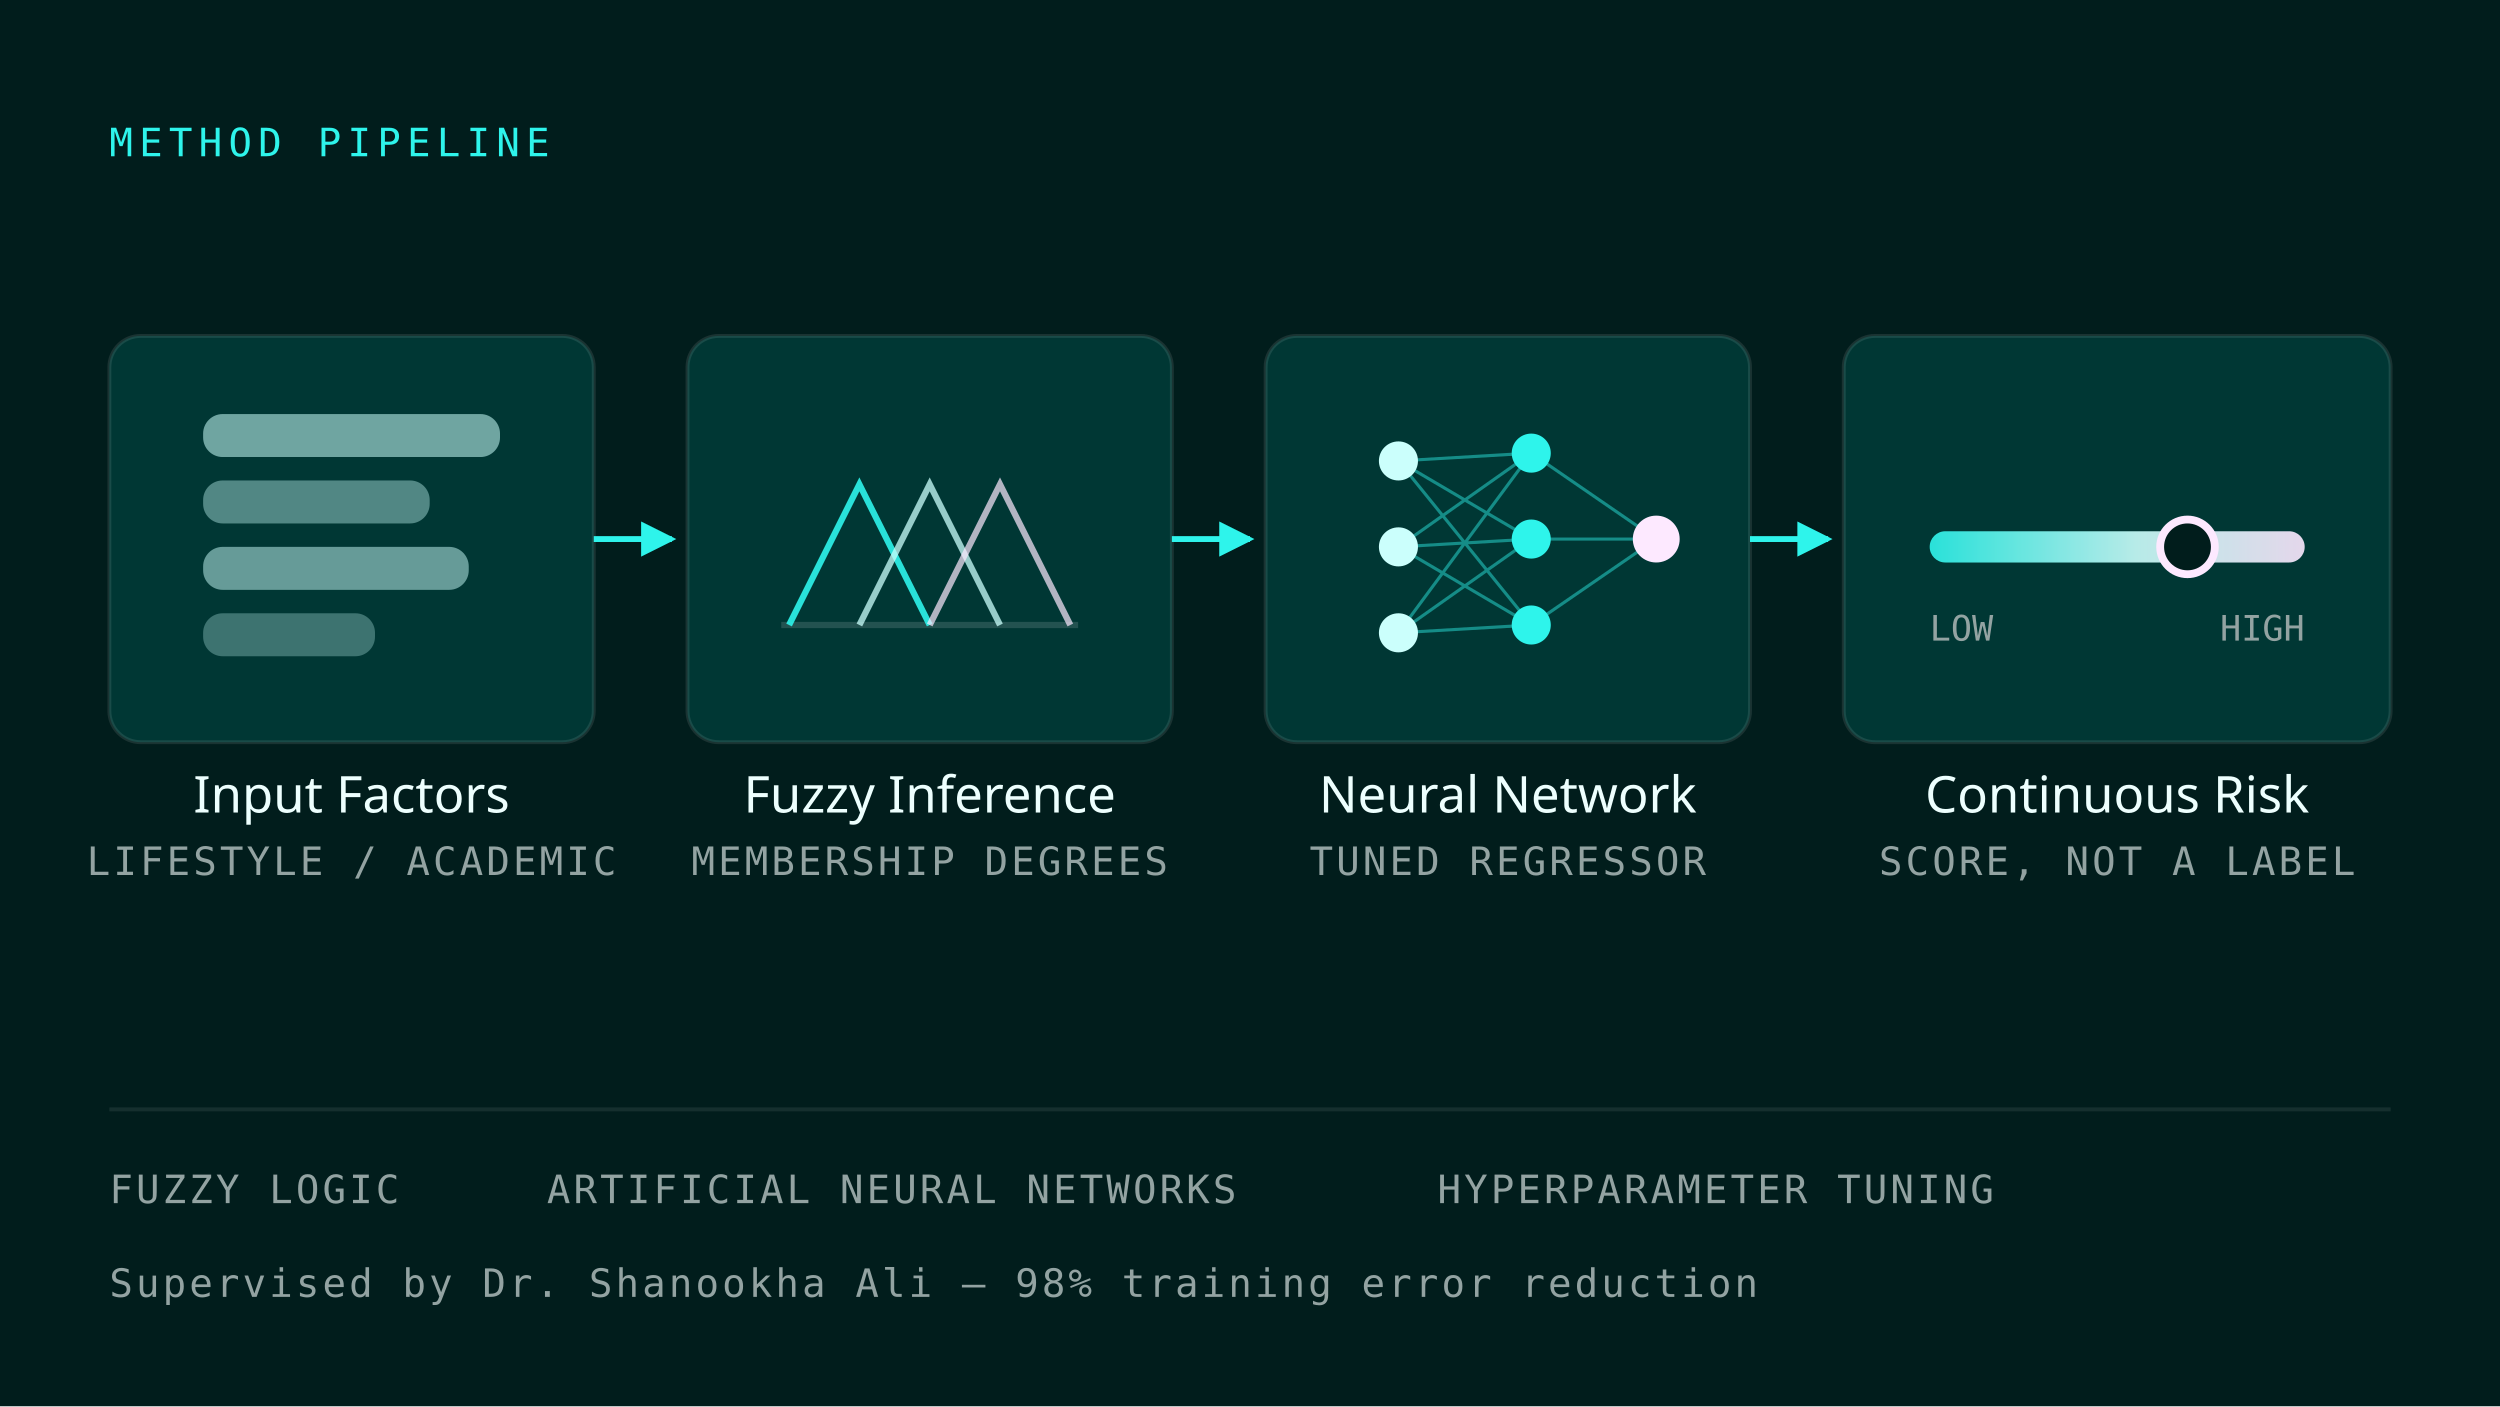
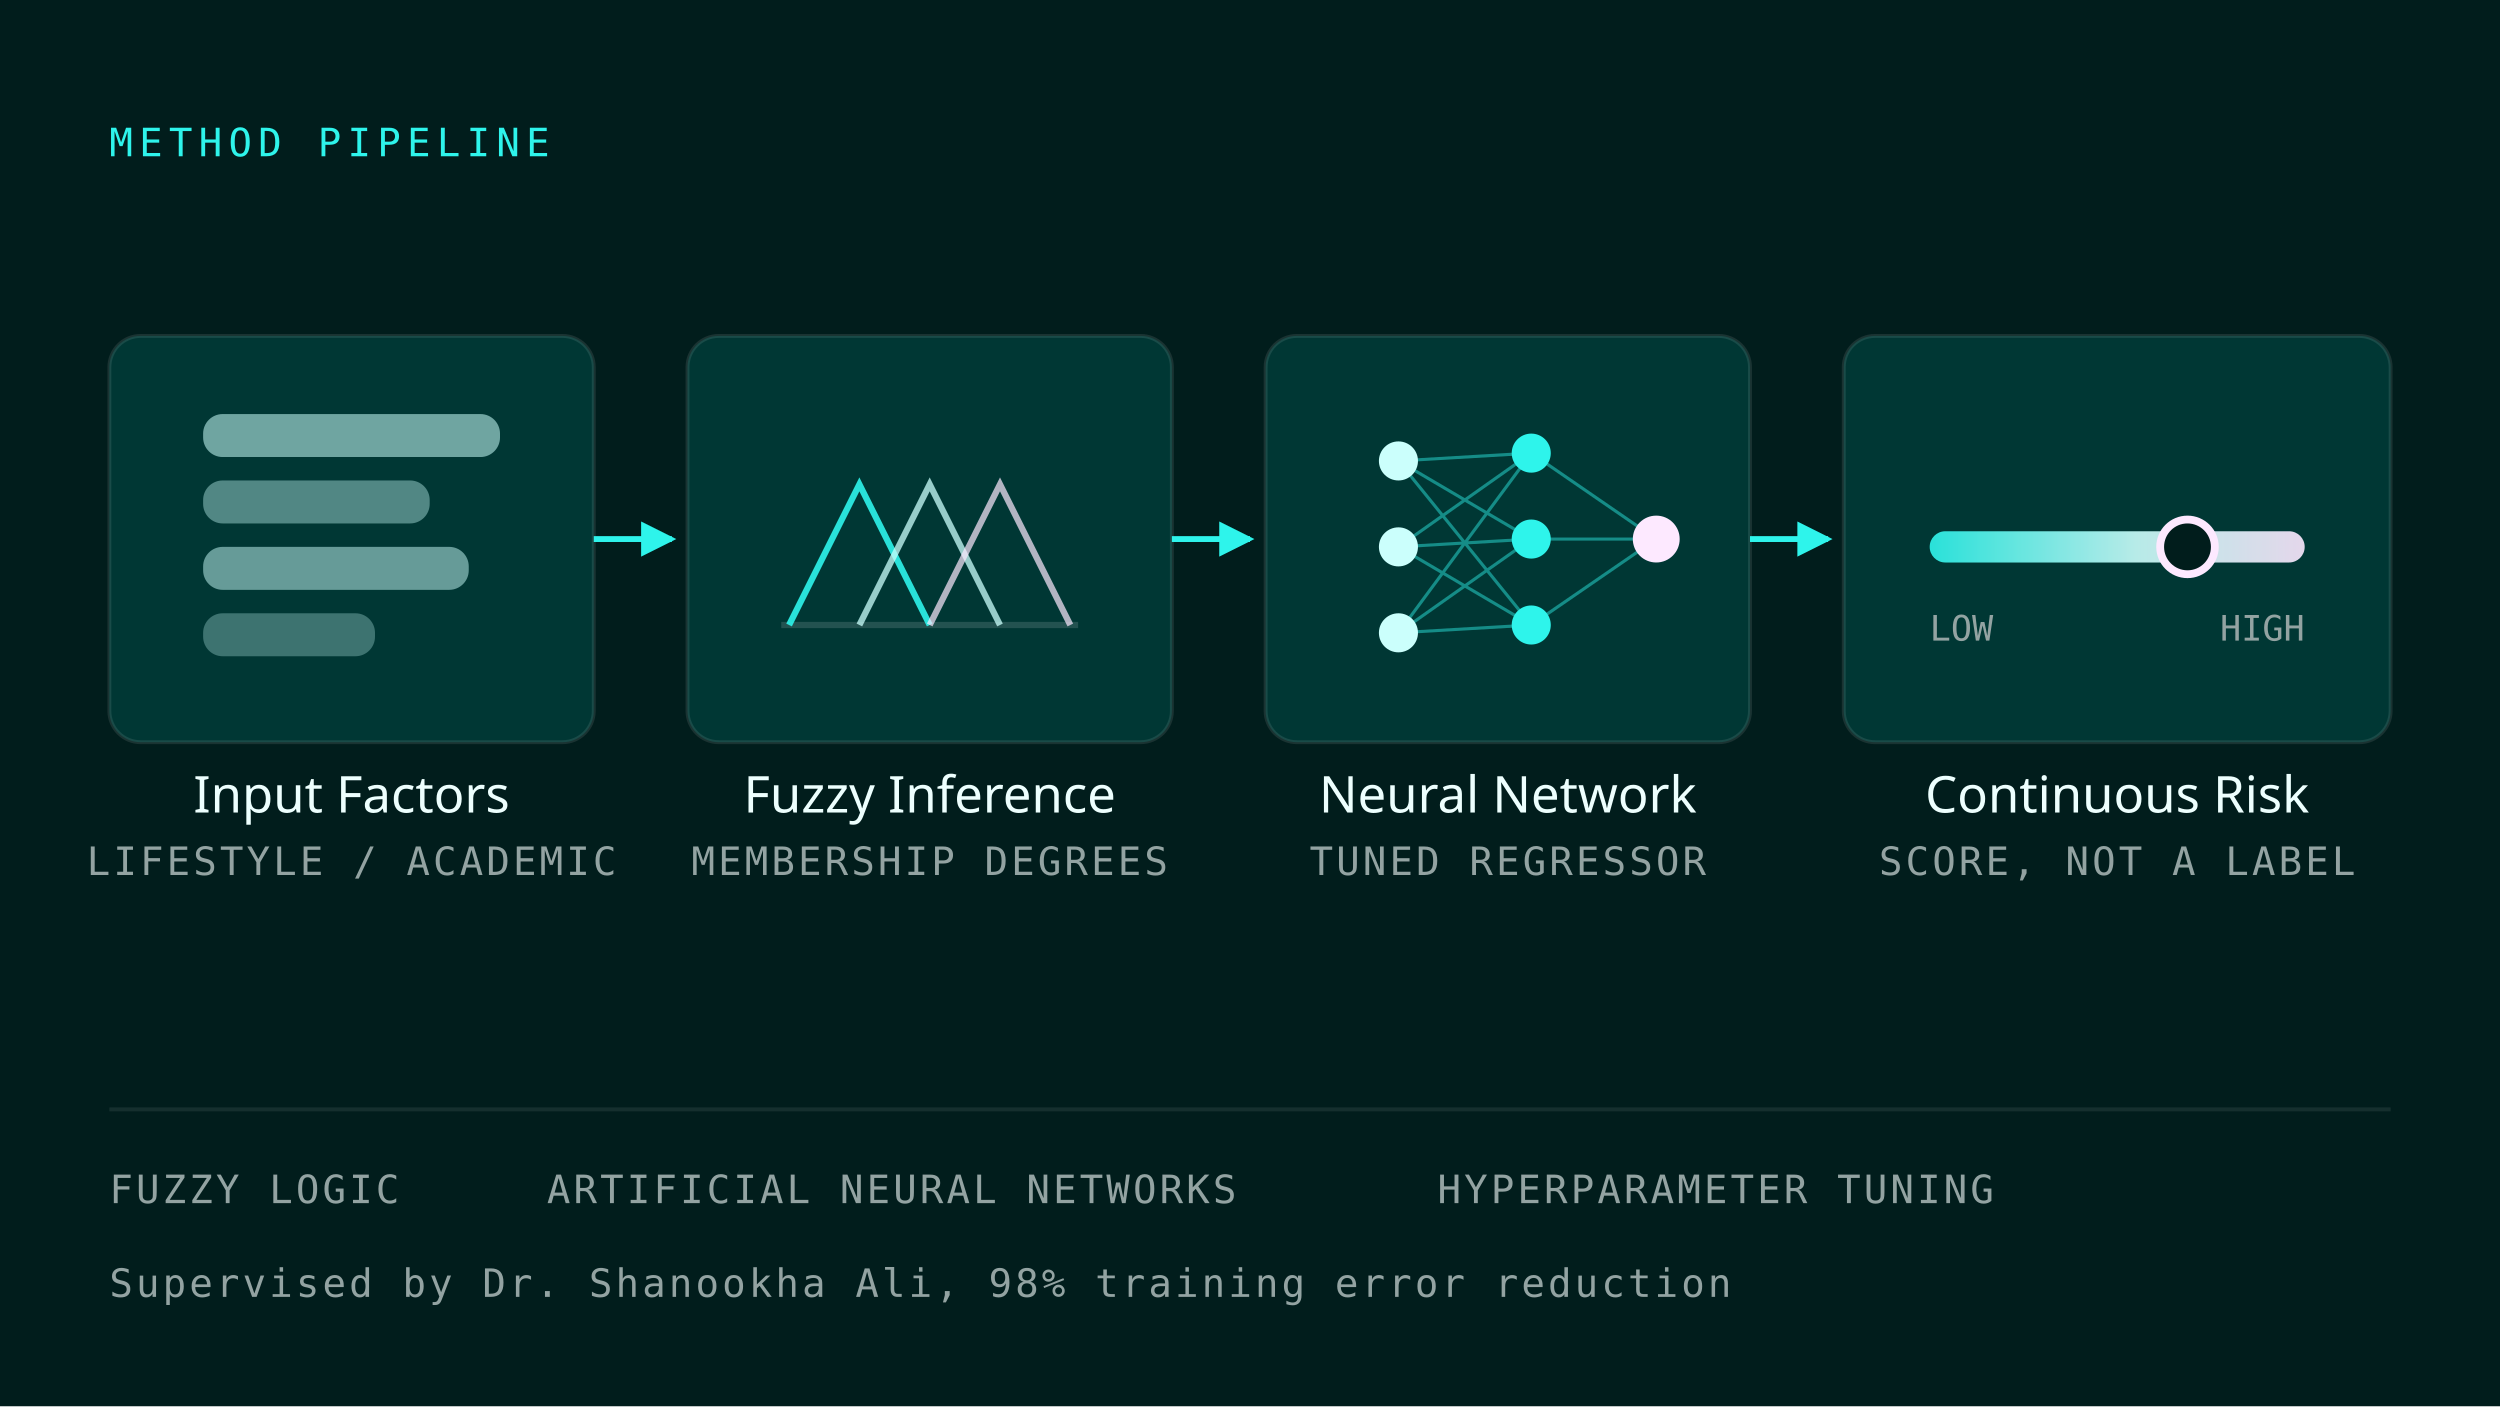
<svg xmlns="http://www.w3.org/2000/svg" viewBox="0 0 640 360" width="640" height="360" role="img" aria-labelledby="dep-title dep-desc">
  <defs>
    <style>
      .lbl { font-family: ui-sans-serif, system-ui, sans-serif; font-size: 13px; fill: #edfffe; }
      .sub { font-family: ui-monospace, monospace; font-size: 10px; fill: #93a3a2; letter-spacing: .08em; }
      .cap { font-family: ui-monospace, monospace; font-size: 10px; fill: #2ef4eb; letter-spacing: .16em; }
      .node { fill: #003734; stroke: rgba(255,255,255,.10); }
      .flow { stroke: #2ef4eb; stroke-width: 1.5; fill: none; }
    </style>
    <marker id="dep-ar" viewBox="0 0 8 8" refX="7" refY="4" markerWidth="6" markerHeight="6" orient="auto">
      <path d="M0 0 L8 4 L0 8 z" fill="#2ef4eb" />
    </marker>
    <linearGradient id="dep-grad" x1="0" y1="0" x2="1" y2="0">
      <stop offset="0%" stop-color="#2ef4eb" />
      <stop offset="55%" stop-color="#cbfffc" />
      <stop offset="100%" stop-color="#fde9ff" />
    </linearGradient>
  </defs>
  <rect width="640" height="360" fill="#011d1c" />
  <text x="28" y="40" class="cap">METHOD PIPELINE</text>
  <rect x="28" y="86" width="124" height="104" rx="8" class="node" />
  <g transform="translate(52,106)">
    <rect x="0" y="0" width="76" height="11" rx="5" fill="#cbfffc" opacity=".55" />
    <rect x="0" y="17" width="58" height="11" rx="5" fill="#cbfffc" opacity=".40" />
    <rect x="0" y="34" width="68" height="11" rx="5" fill="#cbfffc" opacity=".50" />
    <rect x="0" y="51" width="44" height="11" rx="5" fill="#cbfffc" opacity=".30" />
  </g>
  <text x="90" y="208" class="lbl" text-anchor="middle">Input Factors</text>
  <text x="90" y="224" class="sub" text-anchor="middle">LIFESTYLE / ACADEMIC</text>
  <rect x="176" y="86" width="124" height="104" rx="8" class="node" />
  <g transform="translate(200,112)" fill="none" stroke-width="1.6">
    <path d="M0 48h76" stroke="rgba(255,255,255,.14)" />
    <path d="M2 48 L20 12 L38 48" stroke="#2ef4eb" opacity=".9" />
    <path d="M20 48 L38 12 L56 48" stroke="#cbfffc" opacity=".75" />
    <path d="M38 48 L56 12 L74 48" stroke="#fde9ff" opacity=".7" />
  </g>
  <text x="238" y="208" class="lbl" text-anchor="middle">Fuzzy Inference</text>
  <text x="238" y="224" class="sub" text-anchor="middle">MEMBERSHIP DEGREES</text>
  <rect x="324" y="86" width="124" height="104" rx="8" class="node" />
  <g transform="translate(346,104)">
    <g stroke="#2ef4eb" stroke-width=".8" opacity=".45">
      <path d="M12 14 46 12M12 14 46 34M12 14 46 56M12 36 46 12M12 36 46 34M12 36 46 56M12 58 46 12M12 58 46 34M12 58 46 56" />
      <path d="M46 12 78 34M46 34 78 34M46 56 78 34" />
    </g>
    <circle cx="12" cy="14" r="5" fill="#cbfffc" />
    <circle cx="12" cy="36" r="5" fill="#cbfffc" />
    <circle cx="12" cy="58" r="5" fill="#cbfffc" />
    <circle cx="46" cy="12" r="5" fill="#2ef4eb" />
    <circle cx="46" cy="34" r="5" fill="#2ef4eb" />
    <circle cx="46" cy="56" r="5" fill="#2ef4eb" />
    <circle cx="78" cy="34" r="6" fill="#fde9ff" />
  </g>
  <text x="386" y="208" class="lbl" text-anchor="middle">Neural Network</text>
  <text x="386" y="224" class="sub" text-anchor="middle">TUNED REGRESSOR</text>
  <rect x="472" y="86" width="140" height="104" rx="8" class="node" stroke="rgba(253,233,255,.35)" />
  <g transform="translate(494,118)">
    <rect x="0" y="18" width="96" height="8" rx="4" fill="url(#dep-grad)" opacity=".9" />
    <circle cx="66" cy="22" r="7" fill="#011d1c" stroke="#fde9ff" stroke-width="2" />
    <text x="0" y="46" font-family="ui-monospace,monospace" font-size="9" fill="#93a3a2">LOW</text>
    <text x="96" y="46" font-family="ui-monospace,monospace" font-size="9" fill="#93a3a2" text-anchor="end">HIGH</text>
  </g>
  <text x="542" y="208" class="lbl" text-anchor="middle">Continuous Risk</text>
  <text x="542" y="224" class="sub" text-anchor="middle">SCORE, NOT A LABEL</text>
  <path class="flow" d="M152 138 H172" marker-end="url(#dep-ar)" />
  <path class="flow" d="M300 138 H320" marker-end="url(#dep-ar)" />
  <path class="flow" d="M448 138 H468" marker-end="url(#dep-ar)" />
  <line x1="28" y1="284" x2="612" y2="284" stroke="rgba(255,255,255,.08)" />
  <text x="28" y="308" class="sub">FUZZY LOGIC</text>
  <text x="140" y="308" class="sub">ARTIFICIAL NEURAL NETWORKS</text>
  <text x="368" y="308" class="sub">HYPERPARAMETER TUNING</text>
-   <text x="28" y="332" class="sub" fill="#707777">Supervised by Dr. Shanookha Ali — 98% training error reduction</text>
+   <text x="28" y="332" class="sub" fill="#707777">Supervised by Dr. Shanookha Ali, 98% training error reduction</text>
</svg>
